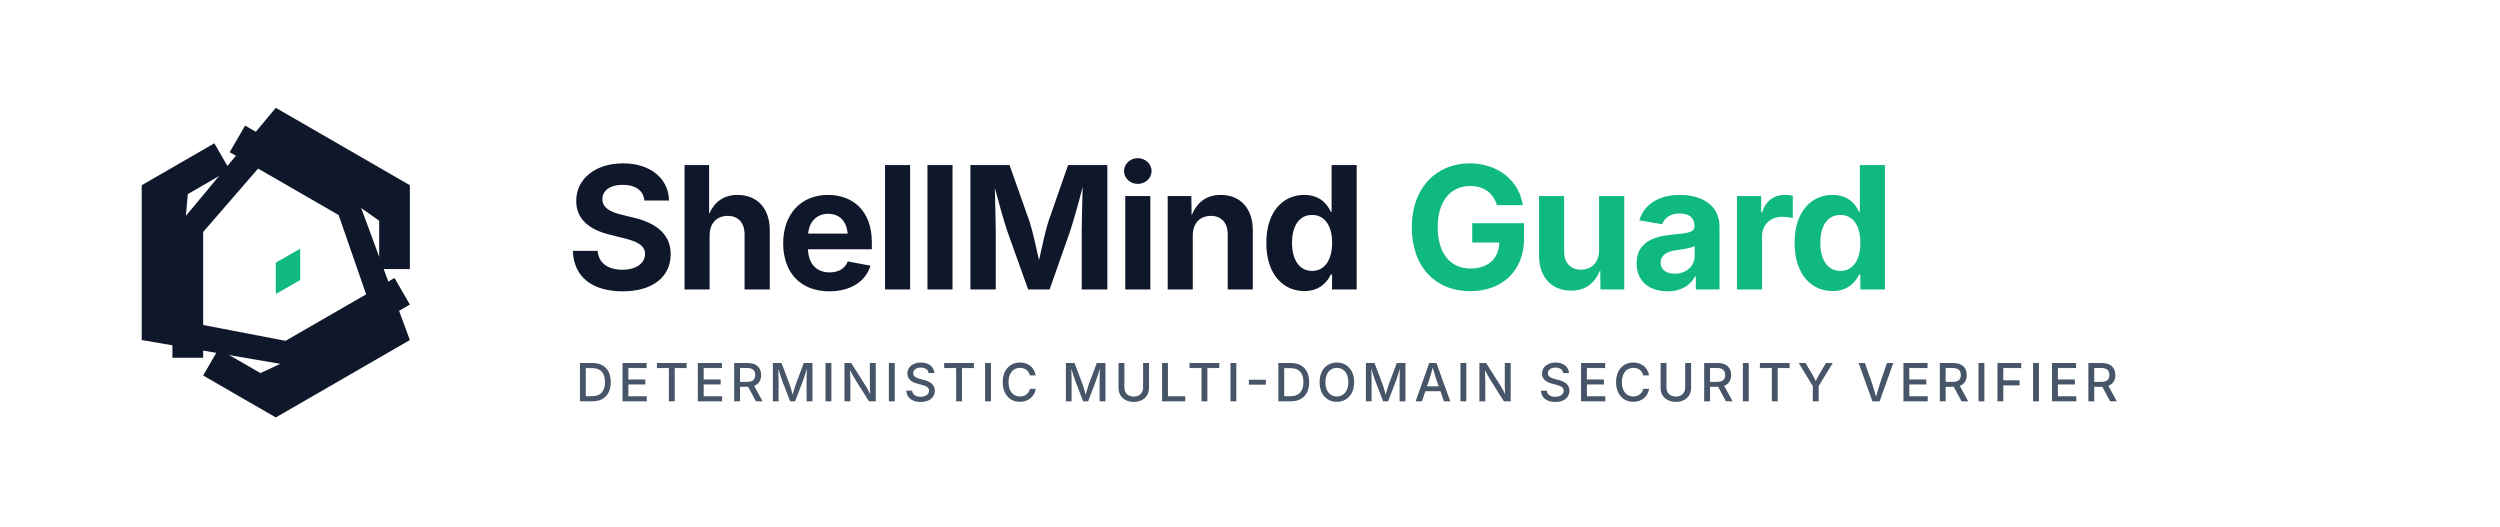
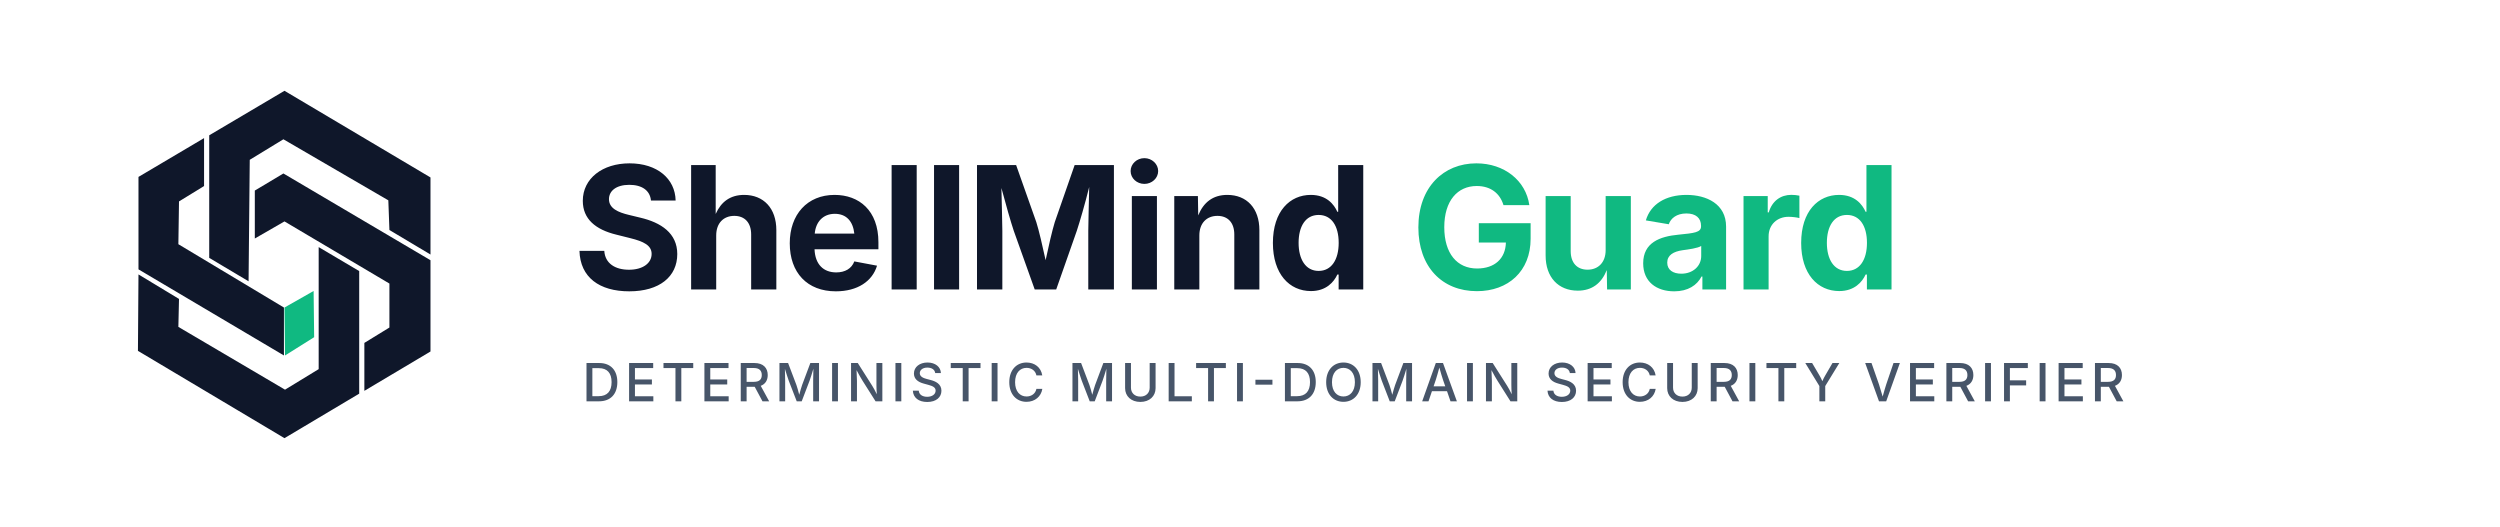
<svg xmlns="http://www.w3.org/2000/svg" viewBox="0 0 760 160" fill="none">
-   <g transform="translate(16, 12) scale(0.265)">
-     <polygon points="256.0,78.4 409.8,167.2 409.8,263.4 374.6,263.4 374.6,207.9 256.0,124.7 172.7,220.8 172.7,365.1 137.4,365.1 137.4,220.9" fill="#0F172A" />
-     <polygon points="409.8,344.8 256.0,433.6 172.7,385.5 190.3,355.0 238.4,382.7 369.8,321.7 328.1,201.4 203.1,129.3 220.8,98.8 345.7,170.9" fill="#0F172A" />
-     <polygon points="102.2,344.8 102.2,167.2 185.5,119.1 203.1,149.6 155.1,177.4 142.2,321.7 267.2,345.7 392.2,273.6 409.8,304.1 284.8,376.2" fill="#0F172A" />
-     <polygon points="256.0,256.0 284.0,240.0 284.0,276.0 256.0,292.0" fill="#10B981" />
+   <g transform="translate(16, 10) scale(0.275)">
+     <polygon points="173.1,113.2 173.1,248.7 216.6,274.6 217.9,140.3 255.1,117.6 371.1,185.1 372.3,217.9 417.7,245.0 417.7,159.8 256.3,64.0" fill="#0F172A" />
+     <polygon points="338.9,263.3 294.1,236.8 294.1,371.7 256.9,394.4 139.0,325.0 139.7,294.1 94.9,267.0 94.3,351.5 256.3,448.0 338.9,398.8" fill="#0F172A" />
+     <polygon points="255.1,155.4 223.5,174.3 223.5,227.3 256.3,208.4 372.3,277.1 372.3,325.7 344.6,342.7 344.6,395.7 417.7,352.2 417.7,251.3" fill="#0F172A" />
+     <polygon points="167.4,116.3 94.9,159.2 94.9,261.4 255.7,356.6 255.7,303.6 139.0,233.6 139.7,186.3 167.4,169.3" fill="#0F172A" />
+     <polygon points="288.5,285.3 256.3,303.6 256.9,356.6 289.1,336.4" fill="#10B981" />
  </g>
-   <text x="172" y="88" font-family="Inter, -apple-system, BlinkMacSystemFont, 'Segoe UI', Roboto, Helvetica, Arial, sans-serif" font-size="52" font-weight="700" letter-spacing="-1.2" fill="#0F172A">ShellMind <tspan fill="#10B981">Guard</tspan>
+   <text x="174" y="88" font-family="Inter,-apple-system,Segoe UI,Roboto,sans-serif" font-size="52" font-weight="700" letter-spacing="-1.2" fill="#0F172A">ShellMind <tspan fill="#10B981">Guard</tspan>
  </text>
-   <text x="175" y="122" font-family="Inter, -apple-system, BlinkMacSystemFont, 'Segoe UI', Roboto, Helvetica, Arial, sans-serif" font-size="16" font-weight="500" letter-spacing="1.4" fill="#475569">DETERMINISTIC MULTI-DOMAIN SECURITY VERIFIER</text>
+   <text x="177" y="122" font-family="Inter,-apple-system,Segoe UI,Roboto,sans-serif" font-size="16" font-weight="500" letter-spacing="1.4" fill="#475569">DETERMINISTIC MULTI-DOMAIN SECURITY VERIFIER</text>
</svg>
